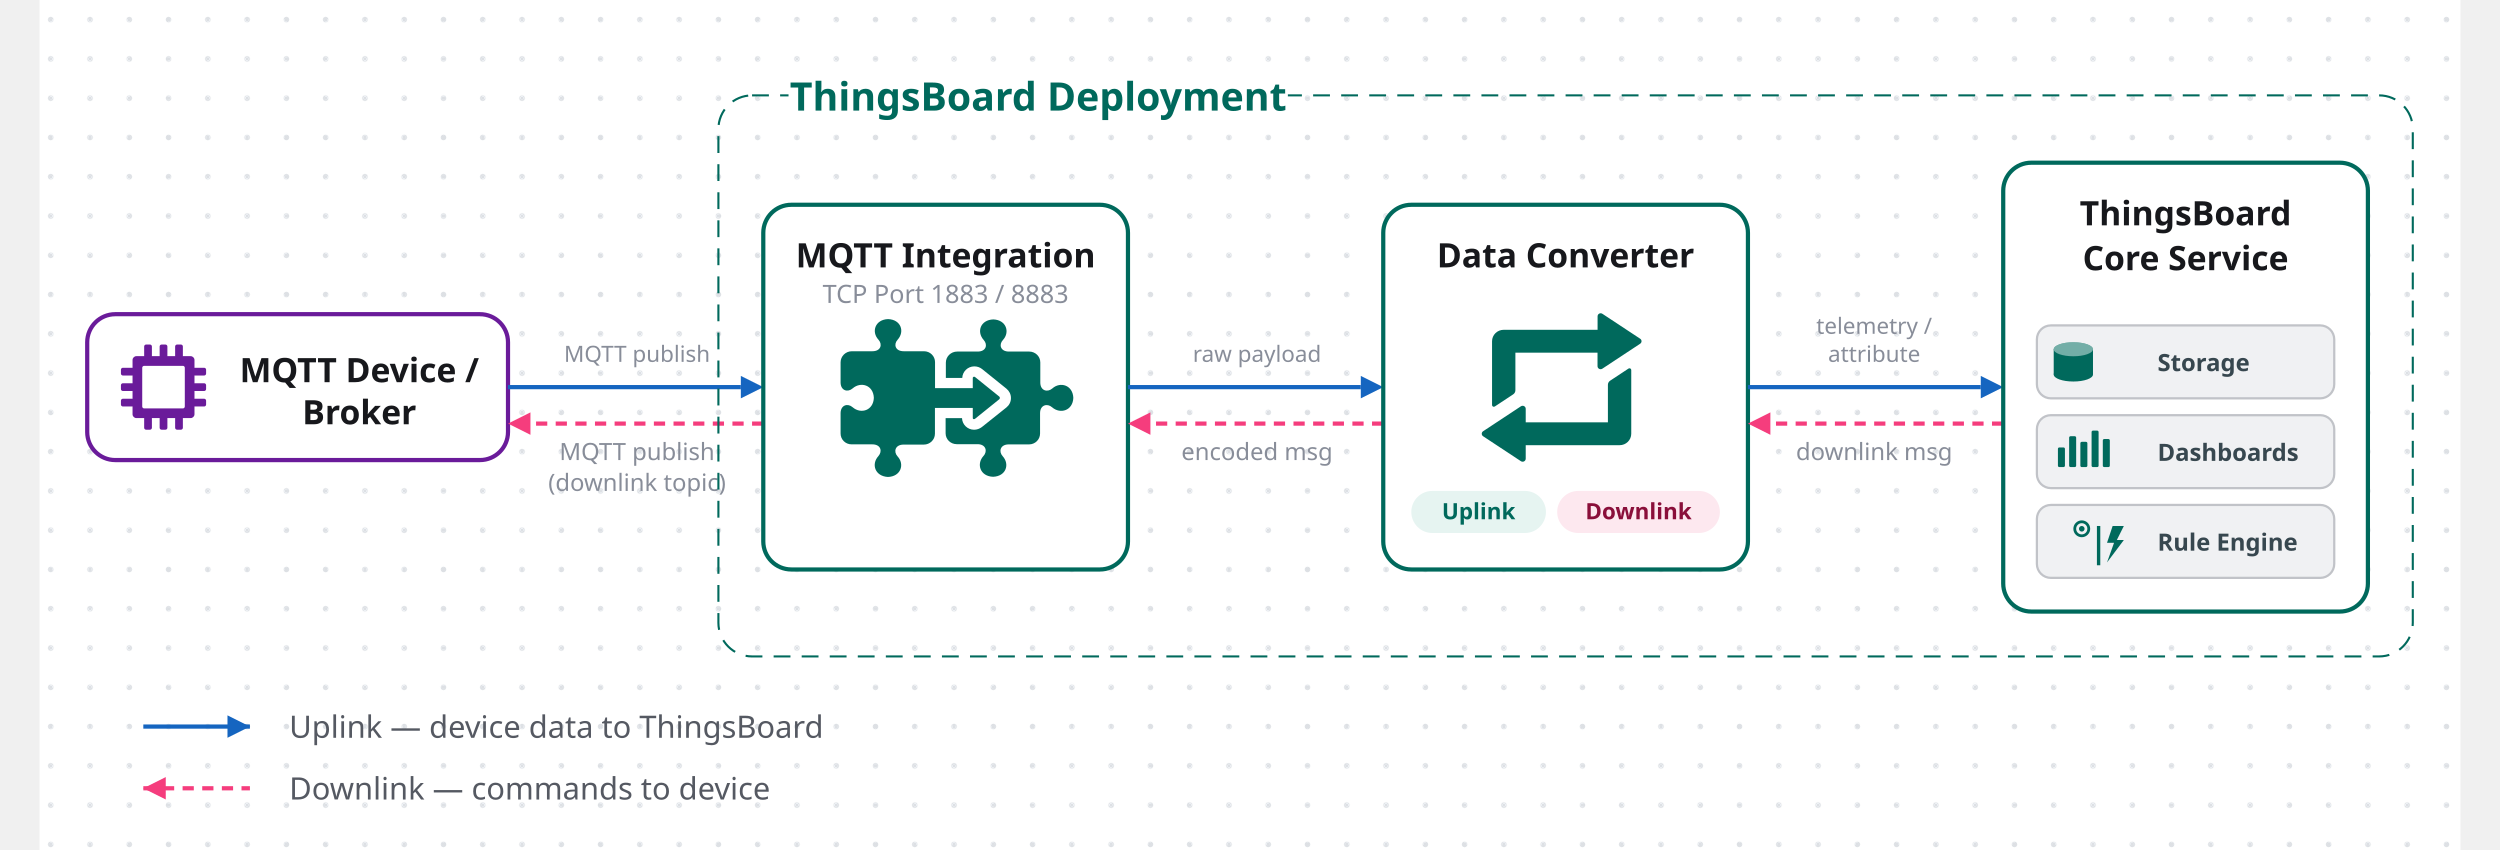
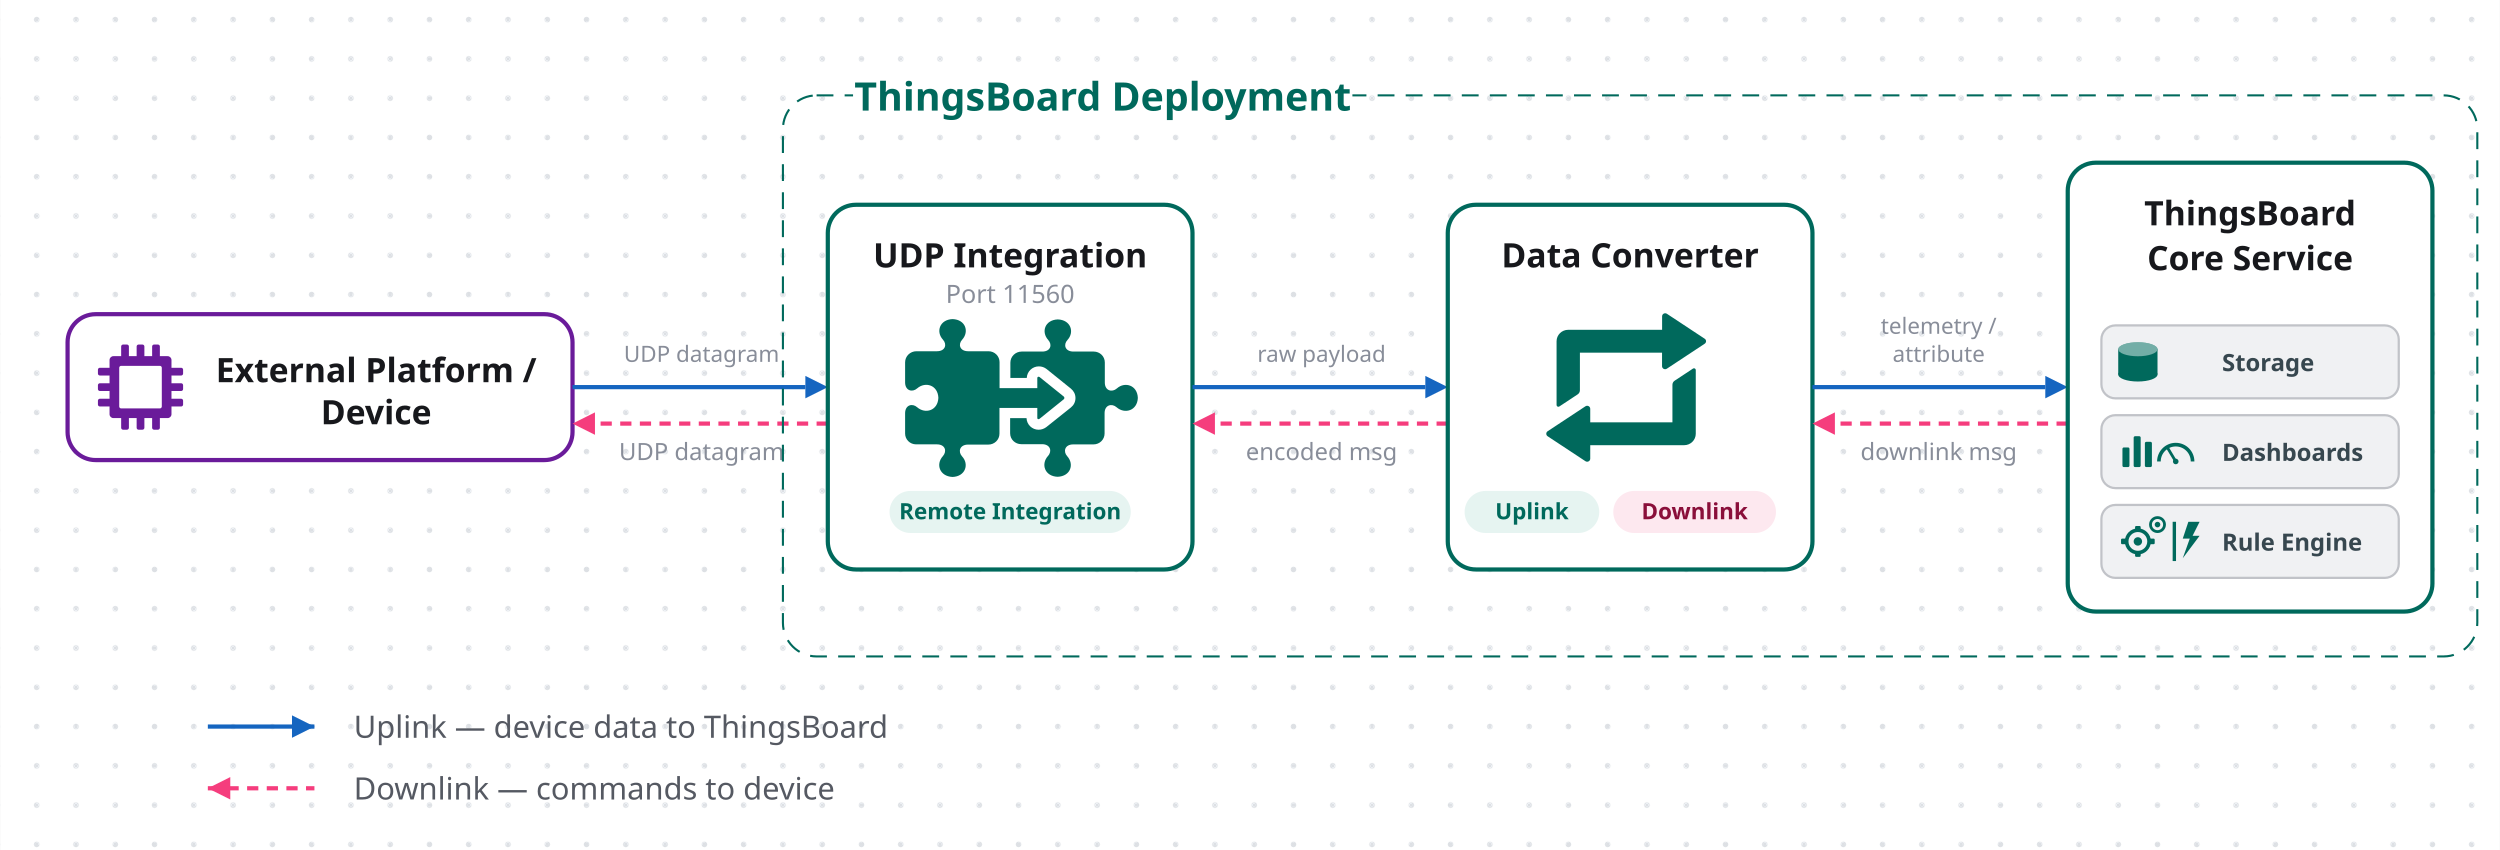
- <svg xmlns="http://www.w3.org/2000/svg" width="1400" height="476" viewBox="-11 0 863 303">
+ <svg xmlns="http://www.w3.org/2000/svg" width="1400" height="476" viewBox="-48 0 891 303">
  <defs>
    <pattern id="dots" x="0" y="0" width="14" height="14" patternUnits="userSpaceOnUse">
      <circle cx="7" cy="7" r="1" fill="#dde0e4" />
    </pattern>
    <clipPath id="clip0">
-       <path fill="#fff" d="M-11 0h863v303H-11z" />
+       <path fill="#fff" d="M-48 0h891v303H-48z" />
    </clipPath>
  </defs>
  <g clip-path="url(#clip0)">
-     <path fill="#fff" d="M-11 0h863v303H-11z" />
-     <rect x="-11" width="863" height="303" fill="url(#dots)" />
+     <path fill="#fff" d="M-48 0h891v303H-48z" />
+     <rect x="-48" width="891" height="303" fill="url(#dots)" />
    <g transform="translate(0,33)">
-       <rect x="6" y="79" width="150" height="52" rx="10" fill="#fff" stroke="#6a1b9a" stroke-width="1.5" />
-       <g transform="translate(12.5,84.3) scale(0.69)" fill="#6a1b9a">
+       <rect x="-24" y="79" width="180" height="52" rx="10" fill="#fff" stroke="#6a1b9a" stroke-width="1.5" />
+       <g transform="translate(-18.7,84.3) scale(0.69)" fill="#6a1b9a">
        <rect x="14" y="14" width="32" height="32" rx="2" fill="#6a1b9a" />
        <rect x="19" y="19" width="22" height="22" rx="1" fill="#fff" />
        <rect x="20" y="8" width="4" height="7" rx="1" />
        <rect x="28" y="8" width="4" height="7" rx="1" />
        <rect x="36" y="8" width="4" height="7" rx="1" />
        <rect x="20" y="45" width="4" height="7" rx="1" />
        <rect x="28" y="45" width="4" height="7" rx="1" />
        <rect x="36" y="45" width="4" height="7" rx="1" />
        <rect x="8" y="20" width="7" height="4" rx="1" />
        <rect x="8" y="28" width="7" height="4" rx="1" />
        <rect x="8" y="36" width="7" height="4" rx="1" />
        <rect x="45" y="20" width="7" height="4" rx="1" />
        <rect x="45" y="28" width="7" height="4" rx="1" />
        <rect x="45" y="36" width="7" height="4" rx="1" />
      </g>
-       <text x="103" y="99" text-anchor="middle" font-family="system-ui,sans-serif" font-size="12" fill="#17181c" font-weight="600" dominant-baseline="middle">MQTT Device /</text>
-       <text x="103" y="114" text-anchor="middle" font-family="system-ui,sans-serif" font-size="12" fill="#17181c" font-weight="600" dominant-baseline="middle">Broker</text>
+       <text x="86" y="99" text-anchor="middle" font-family="system-ui,sans-serif" font-size="12" fill="#17181c" font-weight="600" dominant-baseline="middle">External Platform /</text>
+       <text x="86" y="114" text-anchor="middle" font-family="system-ui,sans-serif" font-size="12" fill="#17181c" font-weight="600" dominant-baseline="middle">Device</text>
      <line x1="156" y1="105" x2="239" y2="105" stroke="#1565c0" stroke-width="1.5" />
      <polygon points="239,101 247,105 239,109" fill="#1565c0" />
-       <text x="202" y="96" text-anchor="middle" font-family="system-ui,sans-serif" font-size="8" fill="#888d99">MQTT publish</text>
+       <text x="202" y="96" text-anchor="middle" font-family="system-ui,sans-serif" font-size="8" fill="#888d99">UDP datagram</text>
      <line x1="247" y1="118" x2="164" y2="118" stroke="#f53d7d" stroke-width="1.5" stroke-dasharray="4,3" />
      <polygon points="164,114 156,118 164,122" fill="#f53d7d" />
-       <text x="202" y="131" text-anchor="middle" font-family="system-ui,sans-serif" font-size="8.5" fill="#888d99">MQTT publish</text>
-       <text x="202" y="142" text-anchor="middle" font-family="system-ui,sans-serif" font-size="8.5" fill="#888d99">(downlink topic)</text>
+       <text x="202" y="131" text-anchor="middle" font-family="system-ui,sans-serif" font-size="8.5" fill="#888d99" dominant-baseline="auto">UDP datagram</text>
      <rect x="231" y="1" width="604" height="200" rx="12" fill="none" stroke="#00695c" stroke-width="0.75" stroke-dasharray="6,4" />
      <rect x="256" y="-6" width="178" height="14" fill="#fff" />
      <text x="345" y="1" text-anchor="middle" font-family="system-ui,sans-serif" font-size="14" fill="#00695c" font-weight="600" dominant-baseline="central" textLength="174" lengthAdjust="spacing">ThingsBoard Deployment</text>
      <rect x="247" y="40" width="130" height="130" rx="10" fill="#fff" stroke="#00695c" stroke-width="1.5" />
-       <text x="312" y="53" text-anchor="middle" font-family="system-ui,sans-serif" font-size="12" fill="#17181c" font-weight="600" dominant-baseline="hanging">MQTT Integration</text>
-       <text x="312" y="68" text-anchor="middle" font-family="system-ui,sans-serif" font-size="9" fill="#888d99" dominant-baseline="hanging">TCP Port 1883 / 8883</text>
+       <text x="312" y="53" text-anchor="middle" font-family="system-ui,sans-serif" font-size="12" fill="#17181c" font-weight="600" dominant-baseline="hanging">UDP Integration</text>
+       <text x="312" y="68" text-anchor="middle" font-family="system-ui,sans-serif" font-size="9" fill="#888d99" dominant-baseline="hanging">Port 11560</text>
      <g transform="matrix(-0.16987,0,0,-0.166552,357.5201,149.5578)" fill="#00695c">
        <path d="m 465.3,145.05 h -43.5 c -17.7,0 -21.8,-14.7 -12.6,-25.3 15.2,-17.2 7.1,-43 -20.2,-44.5 -27.3,1 -35.4,27.3 -20.2,44 9.1,10.1 5.1,25.3 -12.6,25.3 h -42.5 c -12.6,0 -23.3,10.1 -23.3,23.3 v 55.1 h -1 -78.4 v -21.8 c 0,-2 -2.5,-3 -4.6,-1.5 l -51.1,42 c -1.5,1.5 -1.5,4 0,5.6 l 51.1,42 c 2,1.5 4.6,0 4.6,-2 v -21.8 h 78.2 1 v 55.6 c 0,12.6 10.1,23.3 23.3,23.3 H 356 c 17.7,0 21.8,14.7 12.6,24.8 -15.2,17.2 -7.1,43 20.2,44 27.3,-1 35.4,-27.3 20.2,-44 -9.1,-10.1 -5.1,-24.8 12.6,-24.8 h 43 c 13.2,0 23.8,-10.6 23.8,-23.8 v -43.6 c -0.5,-17.2 -15.2,-21.2 -25.3,-12.1 -17.2,15.2 -43.5,7.1 -44.5,-20.2 1,-27.3 27.3,-35.4 44.5,-20.2 10.1,9.1 24.8,5.1 25.3,-12.1 v -44 c 0.1,-12.7 -10,-23.3 -23.1,-23.3 z" />
        <path d="m 244.7,145.45 h -43.5 c -17.7,0 -21.8,-15.2 -12.6,-25.3 15.2,-17.2 7.1,-43.5 -20.2,-44.5 -27.3,1 -35.4,26.8 -20.2,44 9.1,10.1 5.1,25.3 -12.6,25.3 H 93.1 c -13.2,0 -23.3,10.6 -23.3,23.3 v 43.5 c 0,17.7 -15.2,21.8 -25.3,12.6 -17.2,-15.2 -43.5,-7.1 -44.5,20.2 1,27.3 27.3,35.4 44,20.2 10.1,-9.1 25.3,-5.1 25.3,12.6 v 43 c 0,13.2 10.6,23.3 23.3,23.3 h 42.5 c 17.7,0 21.8,14.7 12.6,24.8 -15.2,16.7 -7.1,43 20.2,44 27.3,-1 35.4,-26.8 20.2,-44 -9.1,-10.1 -5.1,-24.8 12.6,-24.8 h 43 c 13.2,0 23.8,-10.6 23.8,-23.8 v -32.7 h -34.4 c -0.5,13.7 -11.7,24.8 -25.3,24.8 -6.1,0 -11.6,-2 -16.2,-5.6 l -51.1,-42 c -6.1,-5.1 -9.6,-12.1 -9.6,-20.2 0,-8.1 3.5,-15.2 9.6,-20.2 l 51.6,-42 c 4.6,-3.5 10.1,-5.6 16.2,-5.6 13.7,0 24.8,11.1 25.3,24.8 H 268 v -32.4 c 0,-13.2 -10.6,-23.3 -23.3,-23.3 z" />
      </g>
+       <rect x="269" y="142" width="86" height="15" rx="7.5" fill="#e6f4f1" />
+       <text x="312" y="149" text-anchor="middle" font-family="system-ui,sans-serif" font-size="8" fill="#00695c" font-weight="700" dominant-baseline="central">Remote Integration</text>
      <line x1="377" y1="105" x2="460" y2="105" stroke="#1565c0" stroke-width="1.5" />
      <polygon points="460,101 468,105 460,109" fill="#1565c0" />
      <text x="423" y="96" text-anchor="middle" font-family="system-ui,sans-serif" font-size="8" fill="#888d99">raw payload</text>
      <line x1="468" y1="118" x2="385" y2="118" stroke="#f53d7d" stroke-width="1.5" stroke-dasharray="4,3" />
      <polygon points="385,114 377,118 385,122" fill="#f53d7d" />
-       <text x="423" y="131" text-anchor="middle" font-family="system-ui,sans-serif" font-size="8.5" fill="#888d99">encoded msg</text>
+       <text x="423" y="131" text-anchor="middle" font-family="system-ui,sans-serif" font-size="8.5" fill="#888d99" dominant-baseline="auto">encoded msg</text>
      <rect x="468" y="40" width="130" height="130" rx="10" fill="#fff" stroke="#00695c" stroke-width="1.5" />
      <text x="533" y="53" text-anchor="middle" font-family="system-ui,sans-serif" font-size="12" fill="#17181c" font-weight="600" dominant-baseline="hanging">Data Converter</text>
      <g transform="matrix(0.217828,0,0,0.213574,478.2844,73.1842)" fill="#00695c">
        <path d="m 373.23,68.177 -61.8,-41.6 c -3.4,-2.3 -7.9,0.1 -7.9,4.2 v 22.5 h -153.6 c -10.6,0 -19.1,8.6 -19.1,19.1 v 106.5 c 0,2.3 2.6,3.7 4.5,2.4 l 30,-20.2 c 2.3,-1.5 3.7,-4.1 3.7,-6.9 v -62.7 h 134.4 v 22.5 c 0,4.1 4.5,6.5 7.9,4.2 l 61.8,-41.6 c 3.1,-2 3.1,-6.4 0.1,-8.4 z" />
        <path d="m 354.13,117.98 -30,20.2 c -2.3,1.5 -3.7,4.1 -3.7,6.9 v 62.6 h -134.5 v -22.5 c 0,-4.1 -4.5,-6.5 -7.9,-4.2 l -61.8,41.6 c -3,2 -3,6.4 0,8.4 l 61.8,41.6 c 3.4,2.3 7.9,-0.1 7.9,-4.2 v -22.5 h 153.5 c 10.6,0.1 19.2,-8.5 19.2,-19.1 v -106.4 c 0,-2.3 -2.6,-3.7 -4.5,-2.4 z" />
      </g>
-       <rect x="478" y="142" width="48" height="15" rx="7.5" fill="#e6f4f1" />
-       <text x="502" y="149" text-anchor="middle" font-family="system-ui,sans-serif" font-size="8" fill="#00695c" font-weight="700" dominant-baseline="central">Uplink</text>
-       <rect x="530" y="142" width="58" height="15" rx="7.5" fill="#fde8ef" />
-       <text x="559" y="149" text-anchor="middle" font-family="system-ui,sans-serif" font-size="8" fill="#8a0f3a" font-weight="700" dominant-baseline="central">Downlink</text>
+       <rect x="474" y="142" width="48" height="15" rx="7.5" fill="#e6f4f1" />
+       <text x="498" y="149" text-anchor="middle" font-family="system-ui,sans-serif" font-size="8" fill="#00695c" font-weight="700" dominant-baseline="central">Uplink</text>
+       <rect x="527" y="142" width="58" height="15" rx="7.5" fill="#fde8ef" />
+       <text x="556" y="149" text-anchor="middle" font-family="system-ui,sans-serif" font-size="8" fill="#8a0f3a" font-weight="700" dominant-baseline="central">Downlink</text>
      <line x1="598" y1="105" x2="681" y2="105" stroke="#1565c0" stroke-width="1.5" />
      <polygon points="681,101 689,105 681,109" fill="#1565c0" />
      <text x="643" y="86" text-anchor="middle" font-family="system-ui,sans-serif" font-size="8" fill="#888d99">telemetry /</text>
      <text x="643" y="96" text-anchor="middle" font-family="system-ui,sans-serif" font-size="8" fill="#888d99">attribute</text>
      <line x1="689" y1="118" x2="606" y2="118" stroke="#f53d7d" stroke-width="1.5" stroke-dasharray="4,3" />
      <polygon points="606,114 598,118 606,122" fill="#f53d7d" />
-       <text x="643" y="131" text-anchor="middle" font-family="system-ui,sans-serif" font-size="8.5" fill="#888d99">downlink msg</text>
+       <text x="643" y="131" text-anchor="middle" font-family="system-ui,sans-serif" font-size="8.5" fill="#888d99" dominant-baseline="auto">downlink msg</text>
      <rect x="689" y="25" width="130" height="160" rx="10" fill="#fff" stroke="#00695c" stroke-width="1.5" />
      <text x="754" y="38" text-anchor="middle" font-family="system-ui,sans-serif" font-size="12" fill="#17181c" font-weight="600" dominant-baseline="hanging">ThingsBoard</text>
      <text x="754" y="54" text-anchor="middle" font-family="system-ui,sans-serif" font-size="12" fill="#17181c" font-weight="600" dominant-baseline="hanging">Core Service</text>
      <g transform="translate(0,25)">
        <rect x="701" y="58" width="106" height="26" rx="5" fill="#f0f1f3" stroke="#c1c3c8" stroke-width=".8" />
        <g fill="#00695c" transform="translate(45,1.5)">
          <ellipse cx="669" cy="65" rx="7" ry="2.5" fill="#00695c" />
          <rect x="662" y="65" width="14" height="9" fill="#00695c" />
          <ellipse cx="669" cy="74" rx="7" ry="2.5" fill="#00695c" />
          <ellipse cx="669" cy="65" rx="7" ry="2.5" fill="#e6f4f1" opacity=".5" />
        </g>
        <text x="744" y="71" text-anchor="start" font-family="system-ui,sans-serif" font-size="8.5" fill="#37474f" font-weight="600" dominant-baseline="central">Storage</text>
        <rect x="701" y="90" width="106" height="26" rx="5" fill="#f0f1f3" stroke="#c1c3c8" stroke-width=".8" />
        <g fill="#00695c" transform="translate(47.5,2.5)">
          <rect x="661" y="99" width="2.5" height="7" rx=".5" />
          <rect x="665" y="95" width="2.5" height="11" rx=".5" />
          <rect x="669" y="97" width="2.5" height="9" rx=".5" />
-           <rect x="673" y="93" width="2.5" height="13" rx=".5" />
-           <rect x="677" y="96" width="2.5" height="10" rx=".5" />
+           <path d="M674,104 a6,6 0 0,1 12,0" fill="none" stroke="#00695c" stroke-width="1.3" />
+           <line x1="680" y1="104" x2="677" y2="99" stroke="#00695c" stroke-width="1" stroke-linecap="round" />
+           <circle cx="680" cy="104" r="1" fill="#00695c" />
        </g>
        <text x="744" y="103" text-anchor="start" font-family="system-ui,sans-serif" font-size="8.5" fill="#37474f" font-weight="600" dominant-baseline="central">Dashboards</text>
        <rect x="701" y="122" width="106" height="26" rx="5" fill="#f0f1f3" stroke="#c1c3c8" stroke-width=".8" />
-         <g fill="#00695c" transform="translate(45,1.5)">
+         <g fill="#00695c" transform="translate(49,0)">
+           <circle cx="665" cy="135" r="4" fill="none" stroke="#00695c" stroke-width="1.3" />
+           <circle cx="665" cy="135" r="1.5" fill="#00695c" />
+           <rect x="664" y="129.5" width="2" height="2" rx=".4" />
+           <rect x="664" y="138.5" width="2" height="2" rx=".4" />
+           <rect x="659" y="134" width="2" height="2" rx=".4" />
+           <rect x="669" y="134" width="2" height="2" rx=".4" />
          <circle cx="672" cy="129" r="2.5" fill="none" stroke="#00695c" stroke-width="1" />
          <circle cx="672" cy="129" r="1" fill="#00695c" />
          <line x1="678" y1="128" x2="678" y2="142" stroke="#00695c" stroke-width="1.2" />
          <polygon points="683,128 681,134 683.5,134 681,141 687,133 684.5,133 687,128" fill="#00695c" />
        </g>
        <text x="744" y="135" text-anchor="start" font-family="system-ui,sans-serif" font-size="8.5" fill="#37474f" font-weight="600" dominant-baseline="central">Rule Engine</text>
      </g>
      <line x1="26" y1="226" x2="64" y2="226" stroke="#1565c0" stroke-width="1.5" />
      <polygon points="56,222 64,226 56,230" fill="#1565c0" />
      <text x="78" y="230" font-family="system-ui,sans-serif" font-size="11" fill="#555962">Uplink — device data to ThingsBoard</text>
      <line x1="26" y1="248" x2="64" y2="248" stroke="#f53d7d" stroke-width="1.5" stroke-dasharray="4,3" />
      <polygon points="34,244 26,248 34,252" fill="#f53d7d" />
      <text x="78" y="252" font-family="system-ui,sans-serif" font-size="11" fill="#555962">Downlink — commands to device</text>
    </g>
  </g>
</svg>
